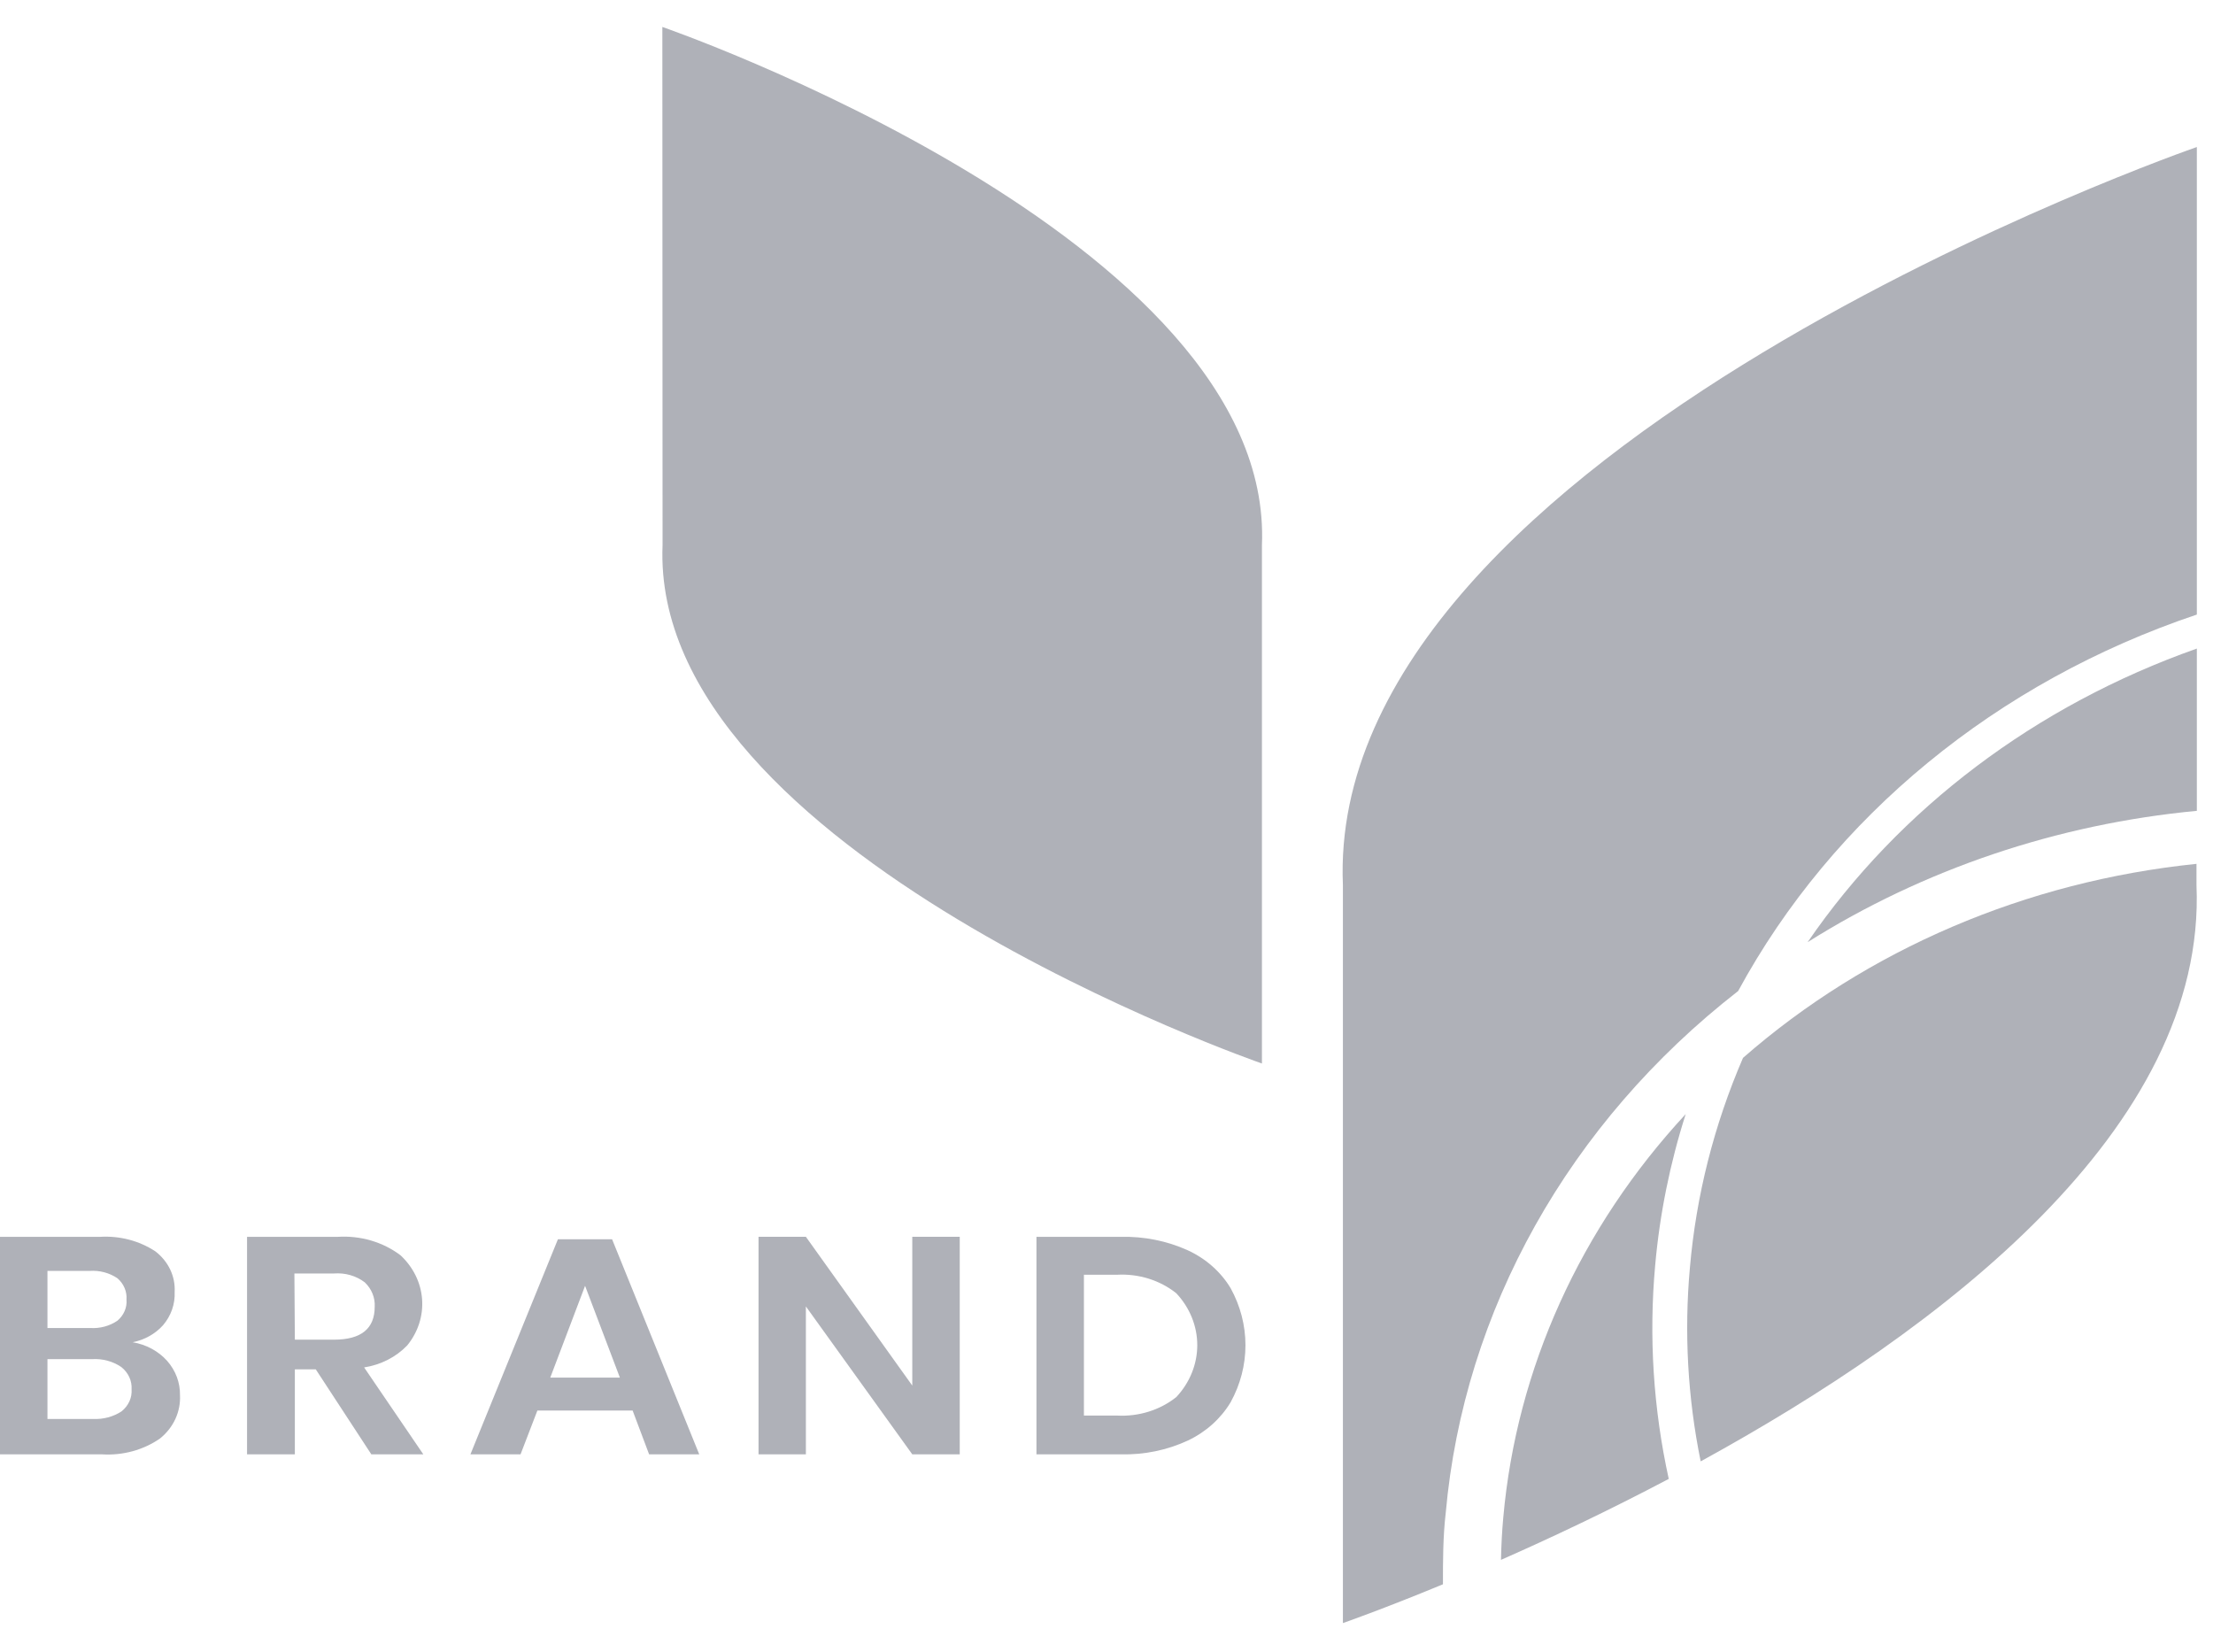
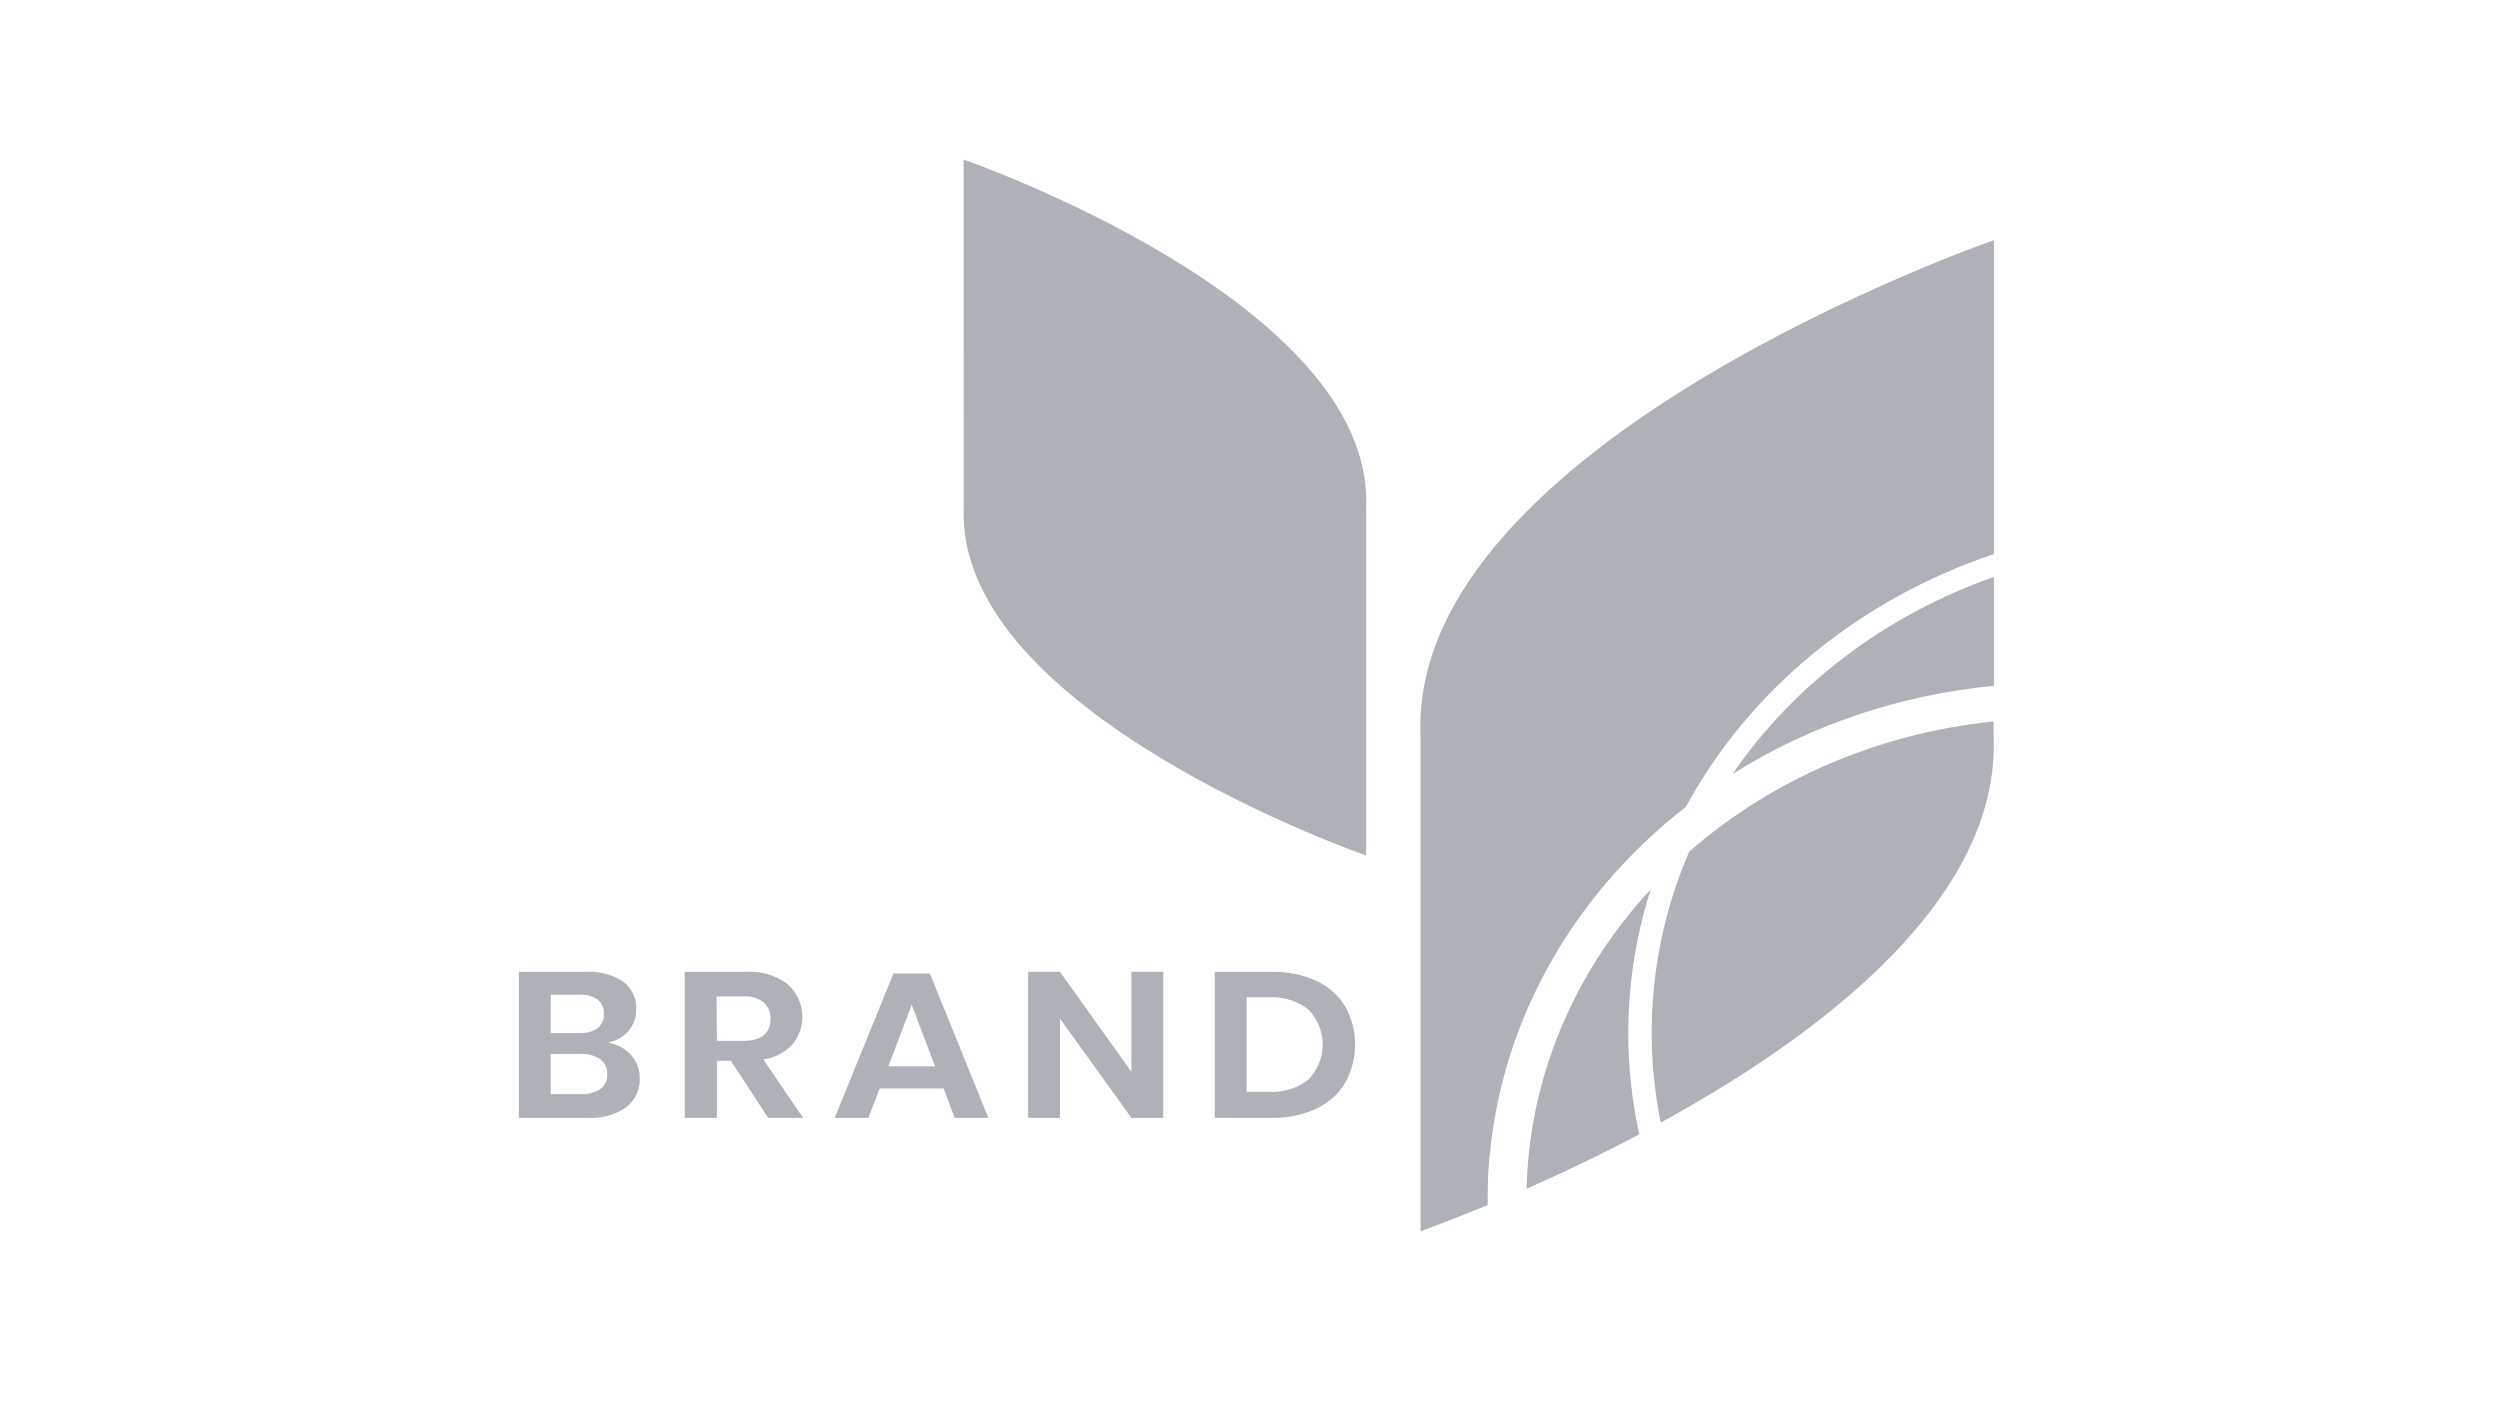
- <svg xmlns="http://www.w3.org/2000/svg" width="63" height="47" viewBox="0 0 63 47" fill="none">
-   <path d="M4.757 38.735C5.001 39.011 5.13 39.357 5.124 39.712C5.136 39.944 5.091 40.175 4.993 40.389C4.895 40.602 4.745 40.793 4.555 40.946C4.082 41.274 3.496 41.434 2.904 41.397H0V35.206H2.844C3.406 35.171 3.963 35.317 4.42 35.617C4.604 35.758 4.749 35.935 4.845 36.136C4.941 36.338 4.984 36.556 4.972 36.775C4.988 37.117 4.871 37.453 4.641 37.722C4.421 37.968 4.116 38.139 3.776 38.206C4.161 38.27 4.509 38.458 4.757 38.735ZM1.351 37.801H2.567C2.843 37.819 3.117 37.746 3.34 37.595C3.431 37.519 3.502 37.425 3.547 37.32C3.593 37.215 3.611 37.102 3.601 36.99C3.609 36.878 3.591 36.766 3.546 36.661C3.502 36.556 3.432 36.462 3.343 36.385C3.114 36.229 2.831 36.155 2.547 36.176H1.351V37.801ZM3.459 40.175C3.556 40.097 3.633 40 3.683 39.891C3.733 39.782 3.754 39.664 3.746 39.546C3.753 39.426 3.731 39.307 3.68 39.197C3.629 39.087 3.551 38.989 3.452 38.911C3.214 38.749 2.922 38.67 2.626 38.687H1.351V40.39H2.643C2.933 40.405 3.221 40.329 3.459 40.175Z" fill="#AFB1B8" />
-   <path d="M10.571 41.397L8.989 38.977H8.394V41.397H7.033V35.206H9.61C10.259 35.164 10.901 35.352 11.403 35.732C11.764 36.068 11.981 36.511 12.016 36.98C12.051 37.45 11.902 37.916 11.595 38.294C11.277 38.627 10.843 38.849 10.366 38.923L12.051 41.397H10.571ZM8.394 38.133H9.507C10.28 38.133 10.667 37.821 10.667 37.196C10.675 37.068 10.653 36.94 10.604 36.821C10.556 36.701 10.48 36.592 10.383 36.5C10.138 36.314 9.824 36.224 9.507 36.249H8.381L8.394 38.133Z" fill="#AFB1B8" />
-   <path d="M18.01 40.151H15.298L14.819 41.397H13.392L15.883 35.275H17.425L19.906 41.397H18.479L18.01 40.151ZM17.647 39.213L16.656 36.6L15.665 39.213H17.647Z" fill="#AFB1B8" />
-   <path d="M27.322 41.397H25.971L22.942 37.187V41.397H21.594V35.205H22.942L25.971 39.44V35.205H27.322V41.397Z" fill="#AFB1B8" />
-   <path d="M35.033 39.915C34.753 40.382 34.328 40.763 33.81 41.007C33.222 41.279 32.569 41.413 31.911 41.397H29.506V35.206H31.911C32.568 35.19 33.22 35.321 33.81 35.587C34.328 35.825 34.754 36.202 35.033 36.666C35.311 37.17 35.456 37.726 35.456 38.291C35.456 38.855 35.311 39.411 35.033 39.915ZM33.487 39.767C33.872 39.355 34.084 38.831 34.084 38.289C34.084 37.747 33.872 37.223 33.487 36.812C33.02 36.439 32.413 36.25 31.795 36.285H30.857V40.293H31.795C32.413 40.328 33.02 40.139 33.487 39.767Z" fill="#AFB1B8" />
-   <path d="M18.856 0.767C18.856 0.767 36.294 6.795 35.925 15.518V30.272C35.925 30.272 18.499 24.241 18.862 15.518L18.856 0.767Z" fill="#AFB1B8" />
-   <path d="M51.46 26.818C54.754 24.743 58.563 23.457 62.54 23.08V18.461C57.958 20.078 54.071 23.01 51.46 26.818Z" fill="#AFB1B8" />
-   <path d="M49.482 28.209C52.177 23.24 56.85 19.405 62.54 17.493V4.185C62.54 4.185 37.705 12.772 38.23 25.194V46.2C38.23 46.2 39.337 45.816 41.078 45.096C41.078 44.425 41.078 43.747 41.157 43.067C41.671 37.3 44.665 31.956 49.482 28.209Z" fill="#AFB1B8" />
-   <path d="M47.12 36.013C47.25 34.556 47.541 33.115 47.989 31.712C44.99 34.947 43.173 38.961 42.796 43.191C42.759 43.59 42.739 43.989 42.73 44.401C44.14 43.78 45.782 43.006 47.506 42.096C47.066 40.095 46.936 38.047 47.12 36.013Z" fill="#AFB1B8" />
-   <path d="M48.108 36.089C47.942 37.929 48.045 39.781 48.415 41.597C55.2 37.879 62.824 32.136 62.53 25.194V24.589C57.682 25.086 53.147 27.026 49.62 30.112C48.795 32.024 48.285 34.039 48.108 36.089Z" fill="#AFB1B8" />
+ <svg xmlns="http://www.w3.org/2000/svg" width="106" height="60" viewBox="0 0 106 60" fill="none">
+   <path d="M26.757 44.735C27.001 45.011 27.13 45.357 27.124 45.712C27.136 45.944 27.091 46.175 26.993 46.389C26.895 46.602 26.745 46.793 26.555 46.946C26.082 47.274 25.496 47.434 24.904 47.397H22V41.206H24.844C25.406 41.171 25.963 41.317 26.42 41.617C26.604 41.758 26.749 41.935 26.845 42.136C26.941 42.338 26.984 42.556 26.972 42.775C26.988 43.117 26.871 43.453 26.641 43.722C26.421 43.968 26.116 44.139 25.776 44.206C26.161 44.27 26.509 44.458 26.757 44.735ZM23.351 43.801H24.567C24.843 43.819 25.117 43.746 25.34 43.595C25.431 43.519 25.502 43.425 25.547 43.32C25.593 43.215 25.611 43.102 25.601 42.99C25.609 42.878 25.591 42.766 25.546 42.661C25.502 42.556 25.432 42.462 25.343 42.385C25.114 42.229 24.831 42.155 24.547 42.176H23.351V43.801ZM25.459 46.175C25.556 46.097 25.633 46 25.683 45.891C25.733 45.782 25.754 45.664 25.746 45.546C25.753 45.426 25.731 45.307 25.68 45.197C25.629 45.087 25.551 44.989 25.452 44.911C25.214 44.749 24.922 44.67 24.626 44.687H23.351V46.39H24.643C24.933 46.405 25.221 46.329 25.459 46.175Z" fill="#AFB1B8" />
+   <path d="M32.571 47.397L30.989 44.977H30.394V47.397H29.033V41.206H31.61C32.259 41.164 32.901 41.352 33.403 41.732C33.764 42.068 33.981 42.511 34.016 42.98C34.051 43.45 33.902 43.916 33.595 44.294C33.277 44.627 32.843 44.849 32.366 44.923L34.051 47.397H32.571ZM30.394 44.133H31.507C32.28 44.133 32.667 43.821 32.667 43.196C32.675 43.068 32.653 42.94 32.605 42.821C32.556 42.701 32.48 42.592 32.383 42.5C32.138 42.314 31.824 42.224 31.507 42.249H30.381L30.394 44.133Z" fill="#AFB1B8" />
+   <path d="M40.01 46.151H37.298L36.819 47.397H35.392L37.883 41.275H39.425L41.906 47.397H40.479L40.01 46.151ZM39.647 45.213L38.656 42.6L37.665 45.213H39.647Z" fill="#AFB1B8" />
+   <path d="M49.322 47.397H47.971L44.942 43.187V47.397H43.594V41.205H44.942L47.971 45.44V41.205H49.322V47.397Z" fill="#AFB1B8" />
+   <path d="M57.033 45.915C56.753 46.382 56.328 46.763 55.81 47.007C55.222 47.279 54.569 47.413 53.911 47.397H51.506V41.206H53.911C54.568 41.19 55.22 41.321 55.81 41.587C56.328 41.825 56.754 42.202 57.033 42.666C57.311 43.17 57.456 43.726 57.456 44.291C57.456 44.855 57.311 45.411 57.033 45.915ZM55.487 45.767C55.872 45.355 56.084 44.831 56.084 44.289C56.084 43.747 55.872 43.223 55.487 42.812C55.02 42.439 54.413 42.25 53.795 42.285H52.857V46.293H53.795C54.413 46.328 55.02 46.139 55.487 45.767Z" fill="#AFB1B8" />
+   <path d="M40.856 6.767C40.856 6.767 58.294 12.795 57.925 21.518V36.272C57.925 36.272 40.499 30.241 40.862 21.518L40.856 6.767Z" fill="#AFB1B8" />
+   <path d="M73.46 32.818C76.754 30.743 80.563 29.457 84.54 29.08V24.461C79.958 26.078 76.071 29.01 73.46 32.818Z" fill="#AFB1B8" />
+   <path d="M71.482 34.209C74.177 29.24 78.85 25.405 84.54 23.493V10.185C84.54 10.185 59.705 18.772 60.23 31.194V52.2C60.23 52.2 61.337 51.816 63.078 51.096C63.078 50.425 63.078 49.747 63.157 49.067C63.671 43.3 66.665 37.956 71.482 34.209Z" fill="#AFB1B8" />
+   <path d="M69.12 42.013C69.25 40.556 69.541 39.115 69.989 37.712C66.99 40.947 65.173 44.961 64.796 49.191C64.759 49.59 64.739 49.989 64.73 50.401C66.14 49.78 67.782 49.006 69.506 48.096C69.066 46.095 68.936 44.047 69.12 42.013Z" fill="#AFB1B8" />
+   <path d="M70.108 42.089C69.942 43.929 70.045 45.781 70.415 47.597C77.2 43.879 84.824 38.136 84.53 31.194V30.589C79.682 31.086 75.147 33.026 71.62 36.112C70.795 38.024 70.285 40.039 70.108 42.089Z" fill="#AFB1B8" />
</svg>
